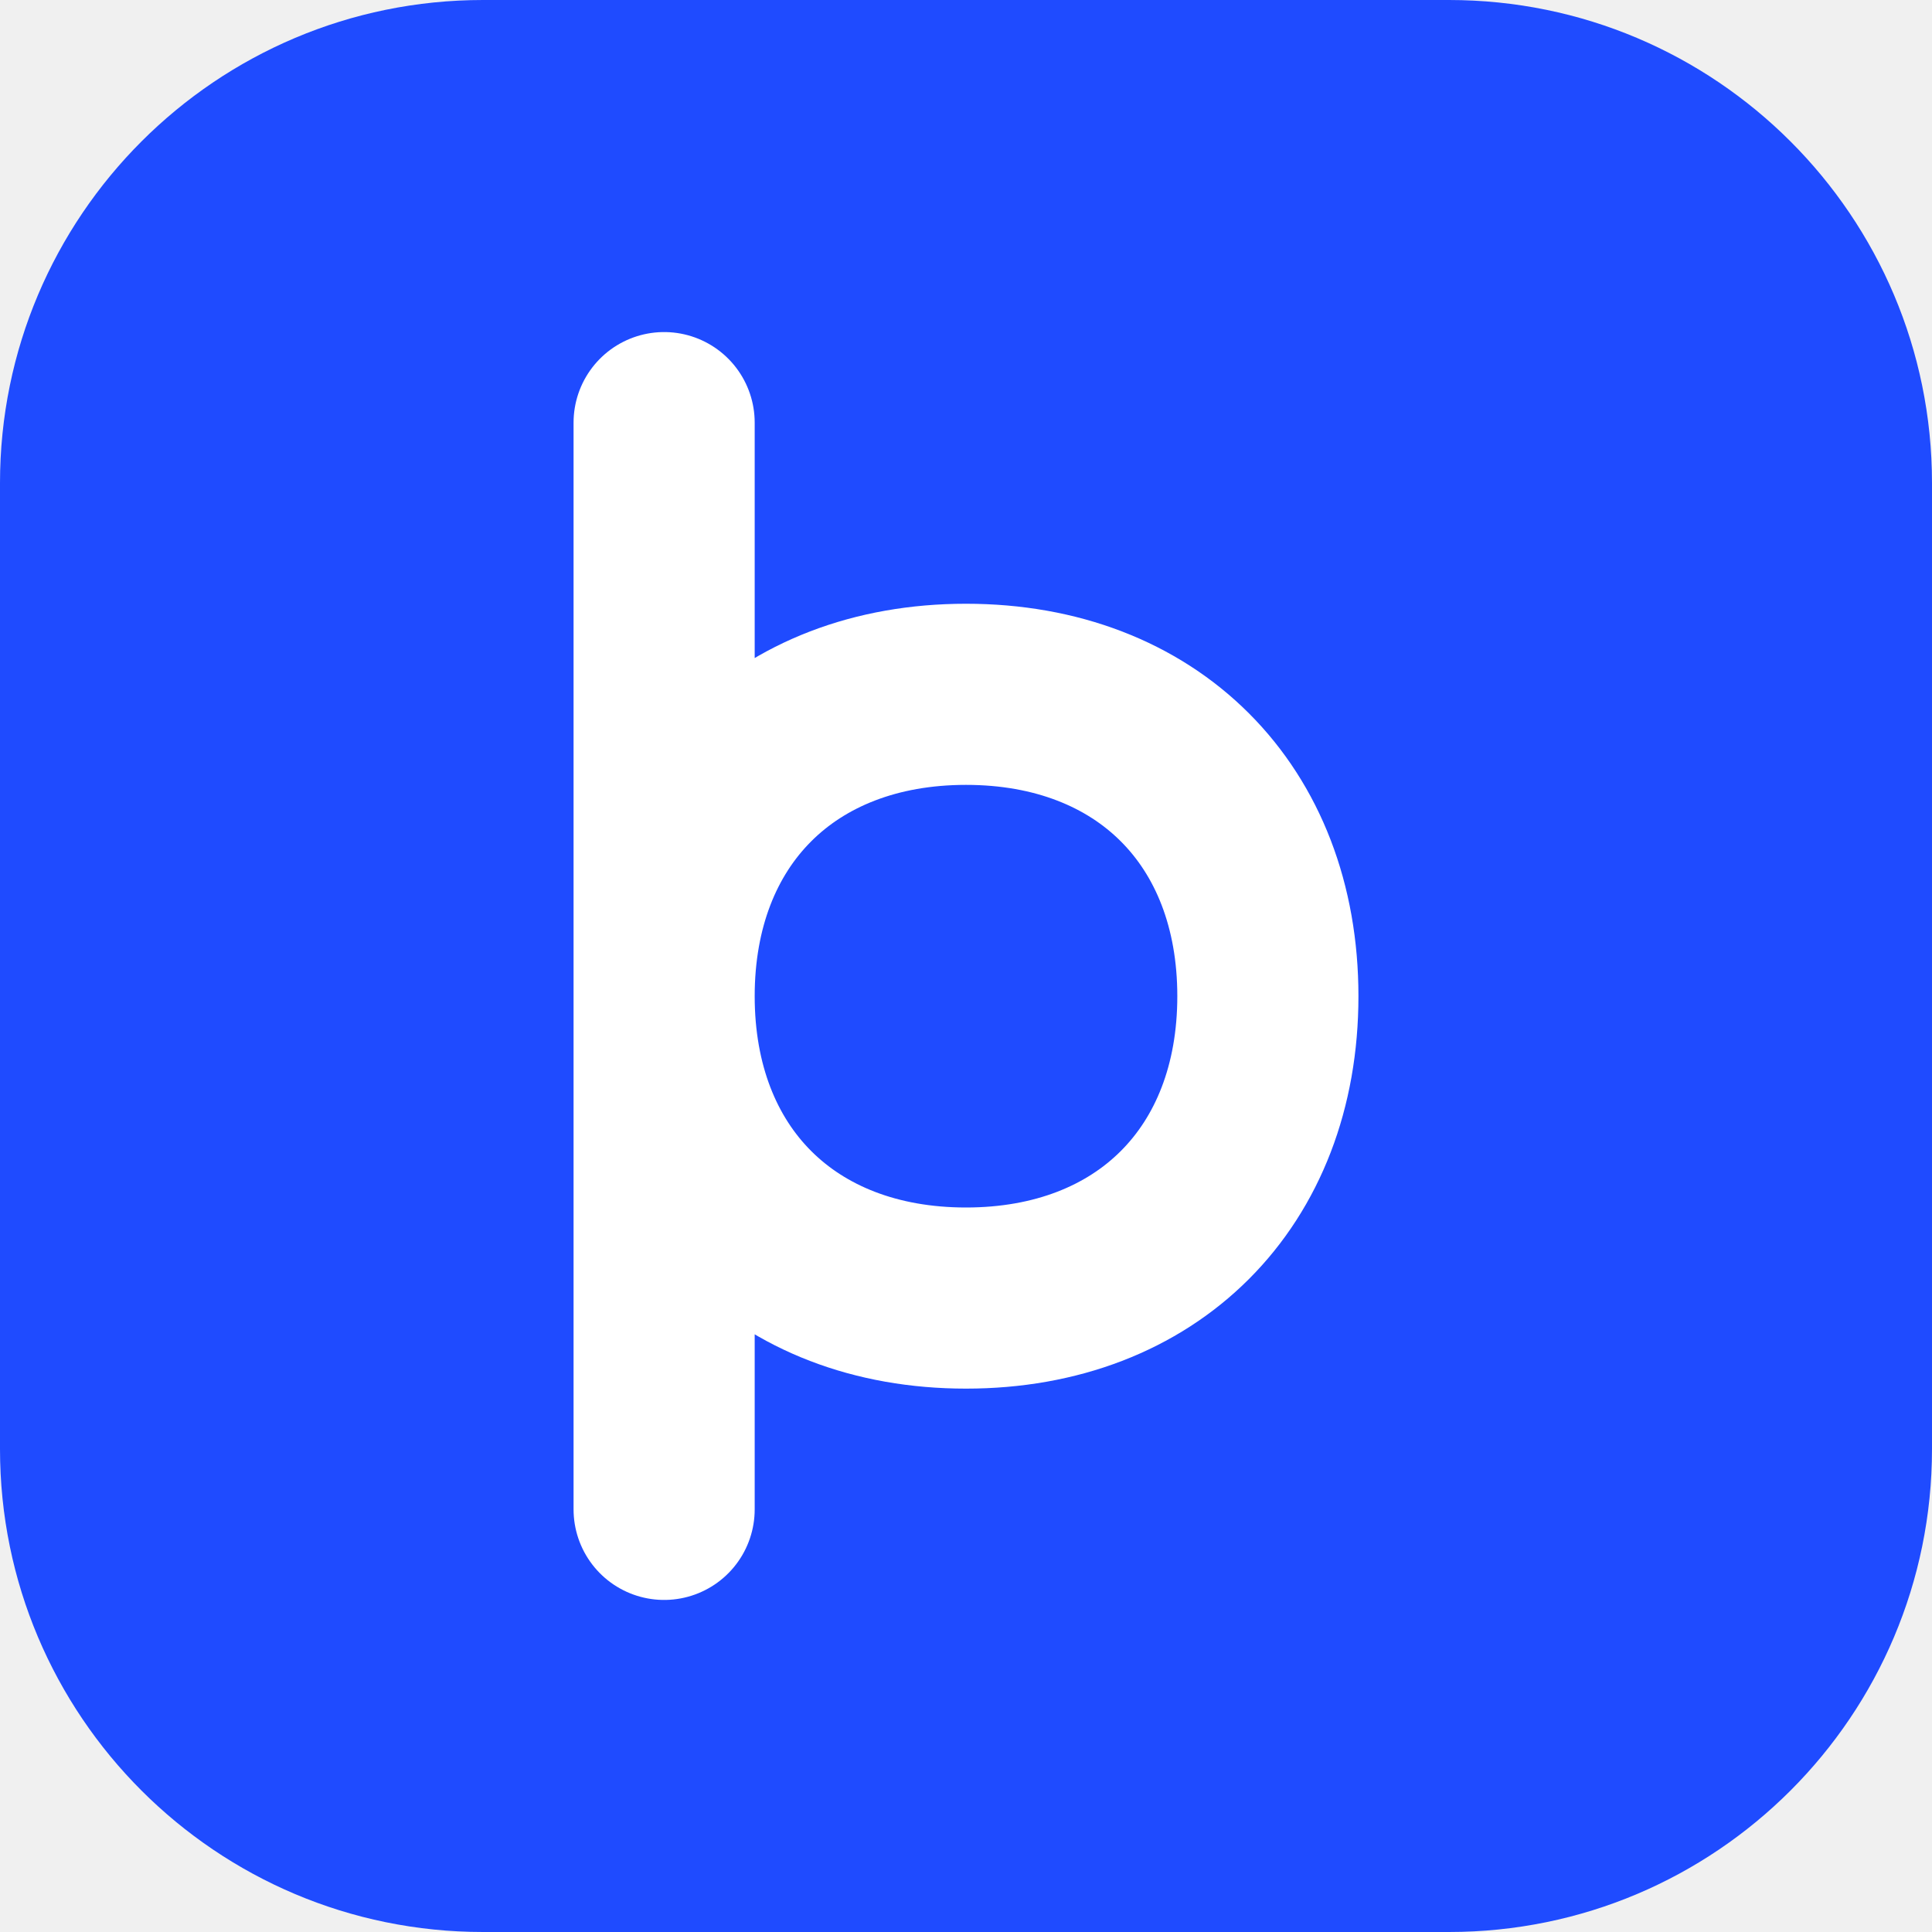
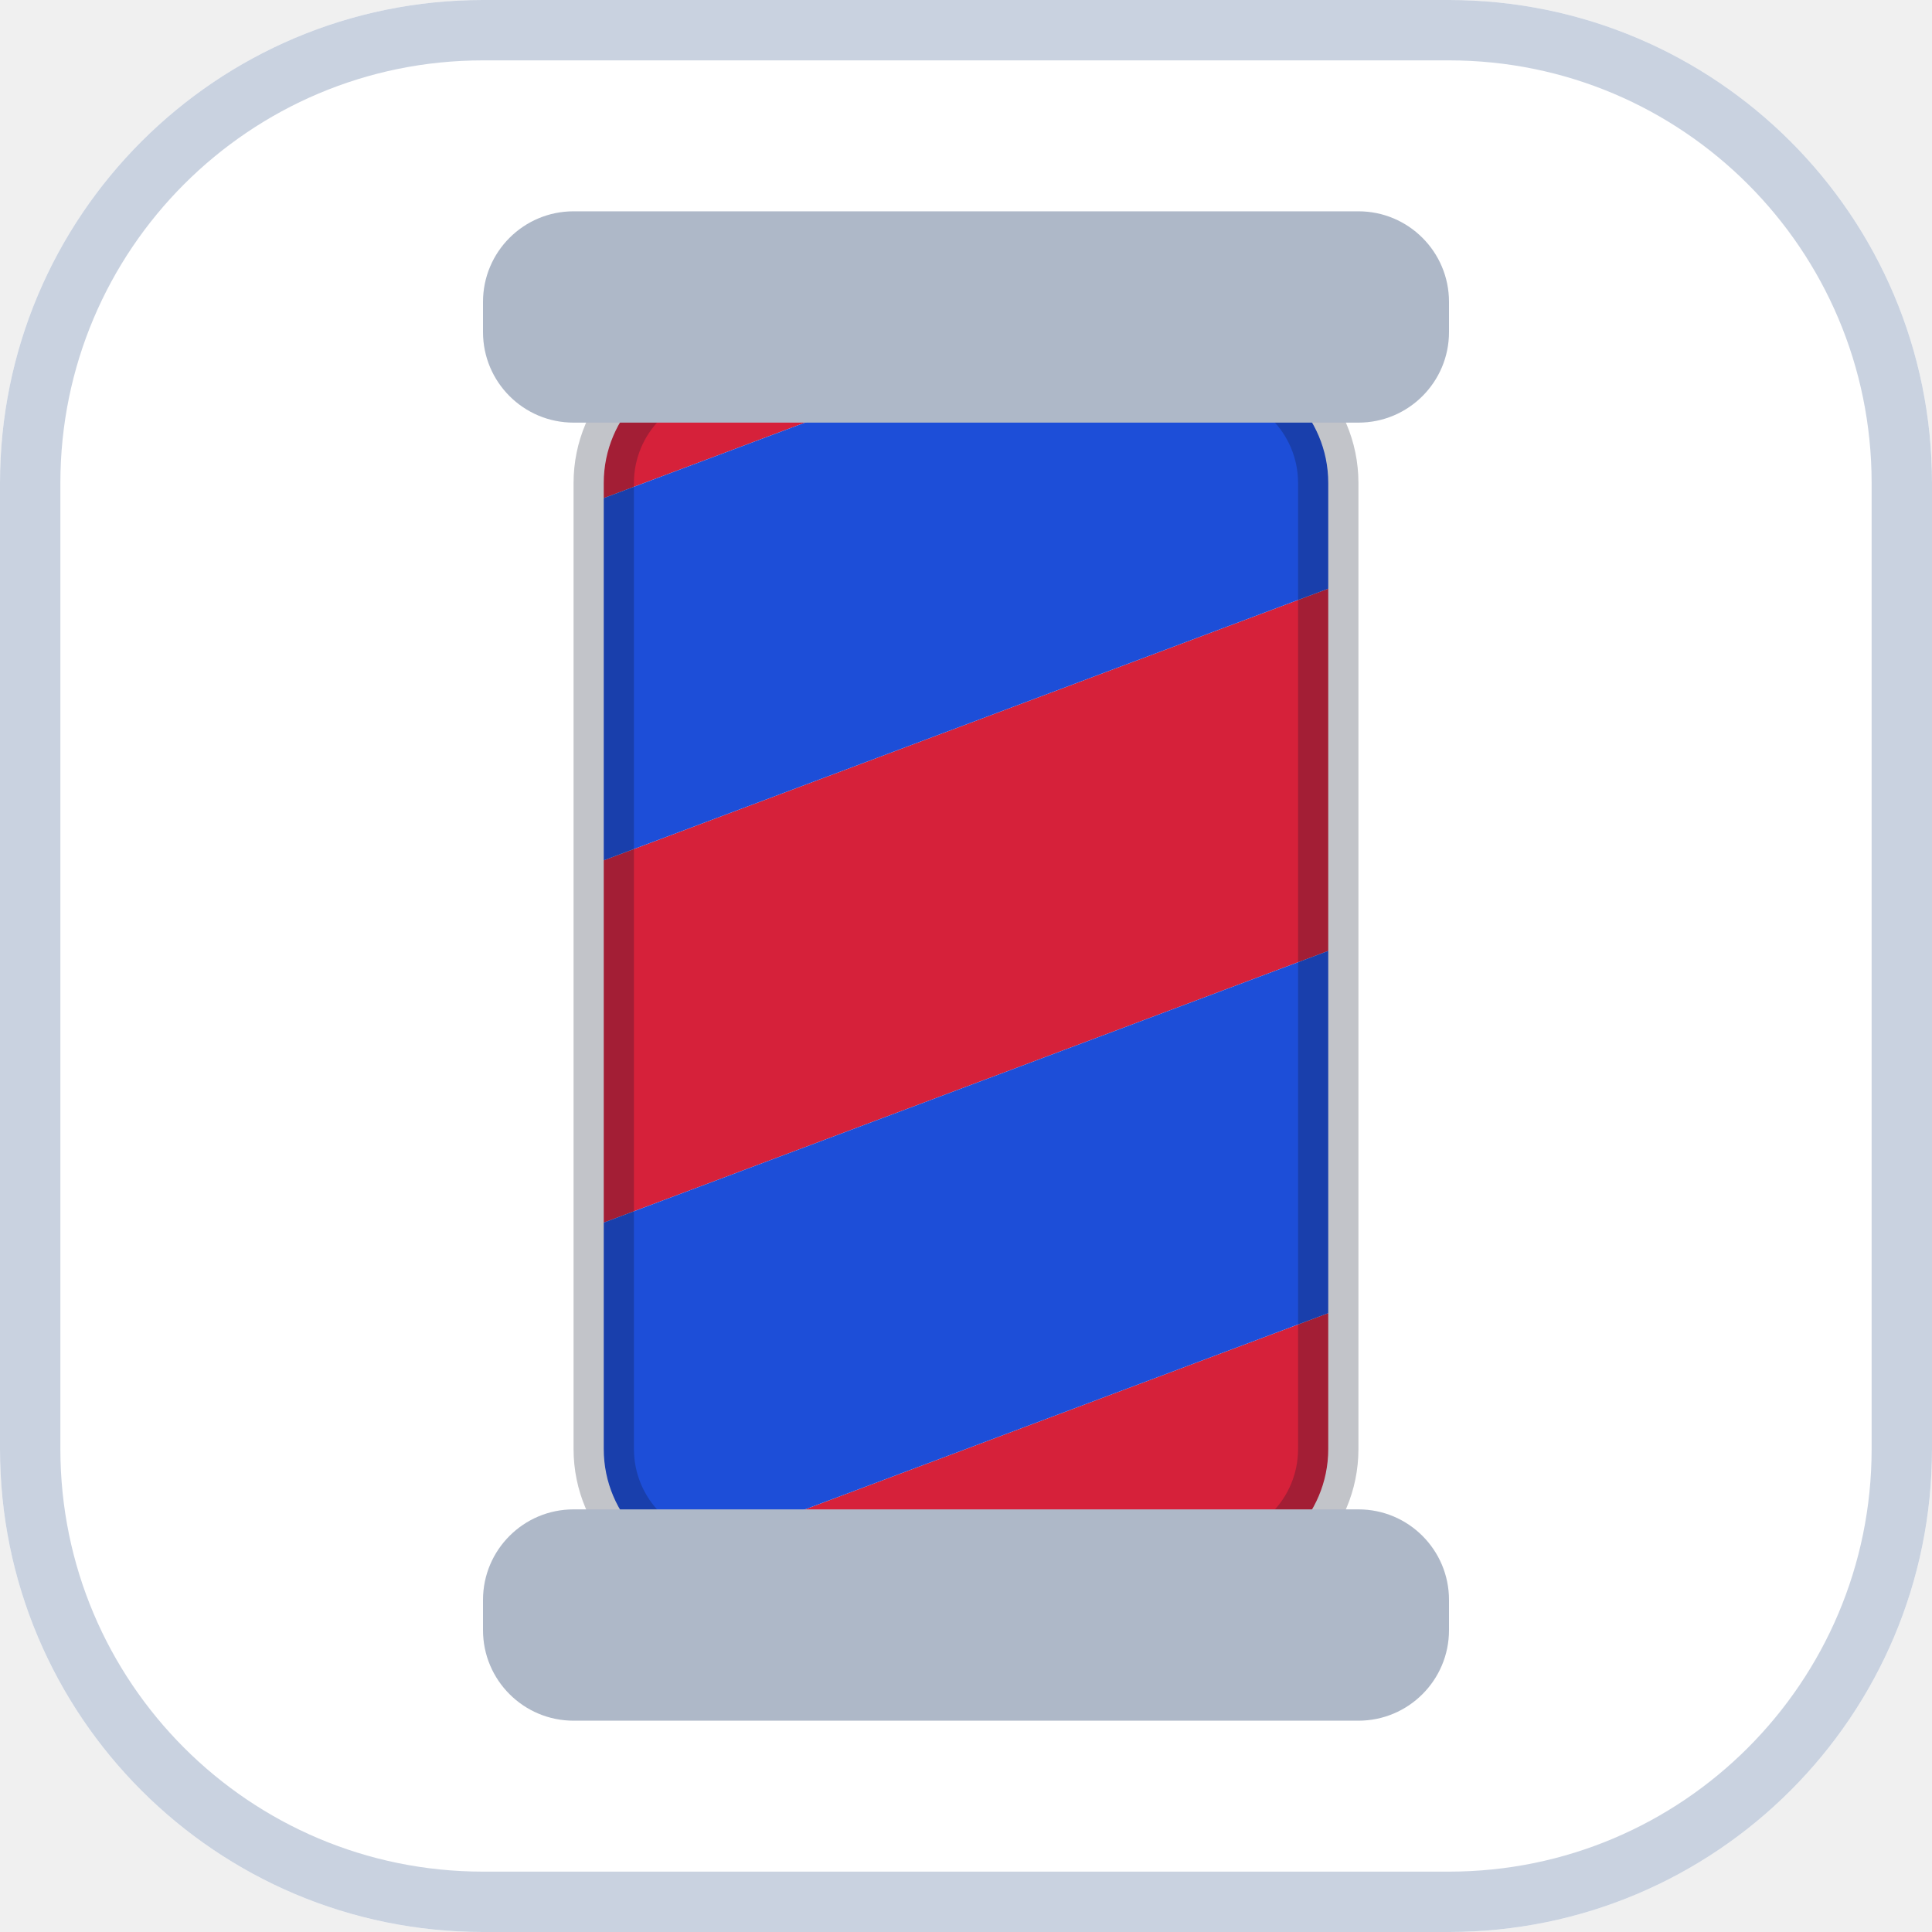
<svg xmlns="http://www.w3.org/2000/svg" viewBox="0 0 32 32">
-   <rect width="32" height="32" rx="8" fill="#1F4BFF" />
-   <path d="M11 7v18M11 16.5c0-3 2-5 5-5s5 2 5 5-2 5-5 5-5-2-5-5Z" fill="none" stroke="#fff" stroke-width="3" stroke-linecap="round" />
+   <defs>
+     <clipPath id="t">
+       <rect x="10" y="6" width="12" height="20" rx="2" />
+     </clipPath>
+   </defs>
+   <rect width="32" height="32" rx="8" fill="#ffffff" />
+   <rect x="0.5" y="0.5" width="31" height="31" rx="7.5" fill="none" stroke="#c9d2e0" />
+   <rect x="10" y="6" width="12" height="20" rx="2" fill="#ffffff" />
+   <g clip-path="url(#t)">
+     <polygon points="8,3 24,-3 24,3 8,9" fill="#d6213a" />
+     <polygon points="8,15 24,9 24,15 8,21" fill="#d6213a" />
+     <polygon points="8,27 24,21 24,27 8,33" fill="#d6213a" />
+     <polygon points="8,9 24,3 24,9 8,15" fill="#1d4ed8" />
+     <polygon points="8,21 24,15 24,21 8,27" fill="#1d4ed8" />
+   </g>
+   <rect x="10" y="6" width="12" height="20" rx="2" fill="none" stroke="#0f172a" stroke-opacity=".25" />
+   <rect x="8" y="3.5" width="16" height="3.5" rx="1.5" fill="#aeb8c8" />
+   <rect x="8" y="25" width="16" height="3.5" rx="1.5" fill="#aeb8c8" />
</svg>
